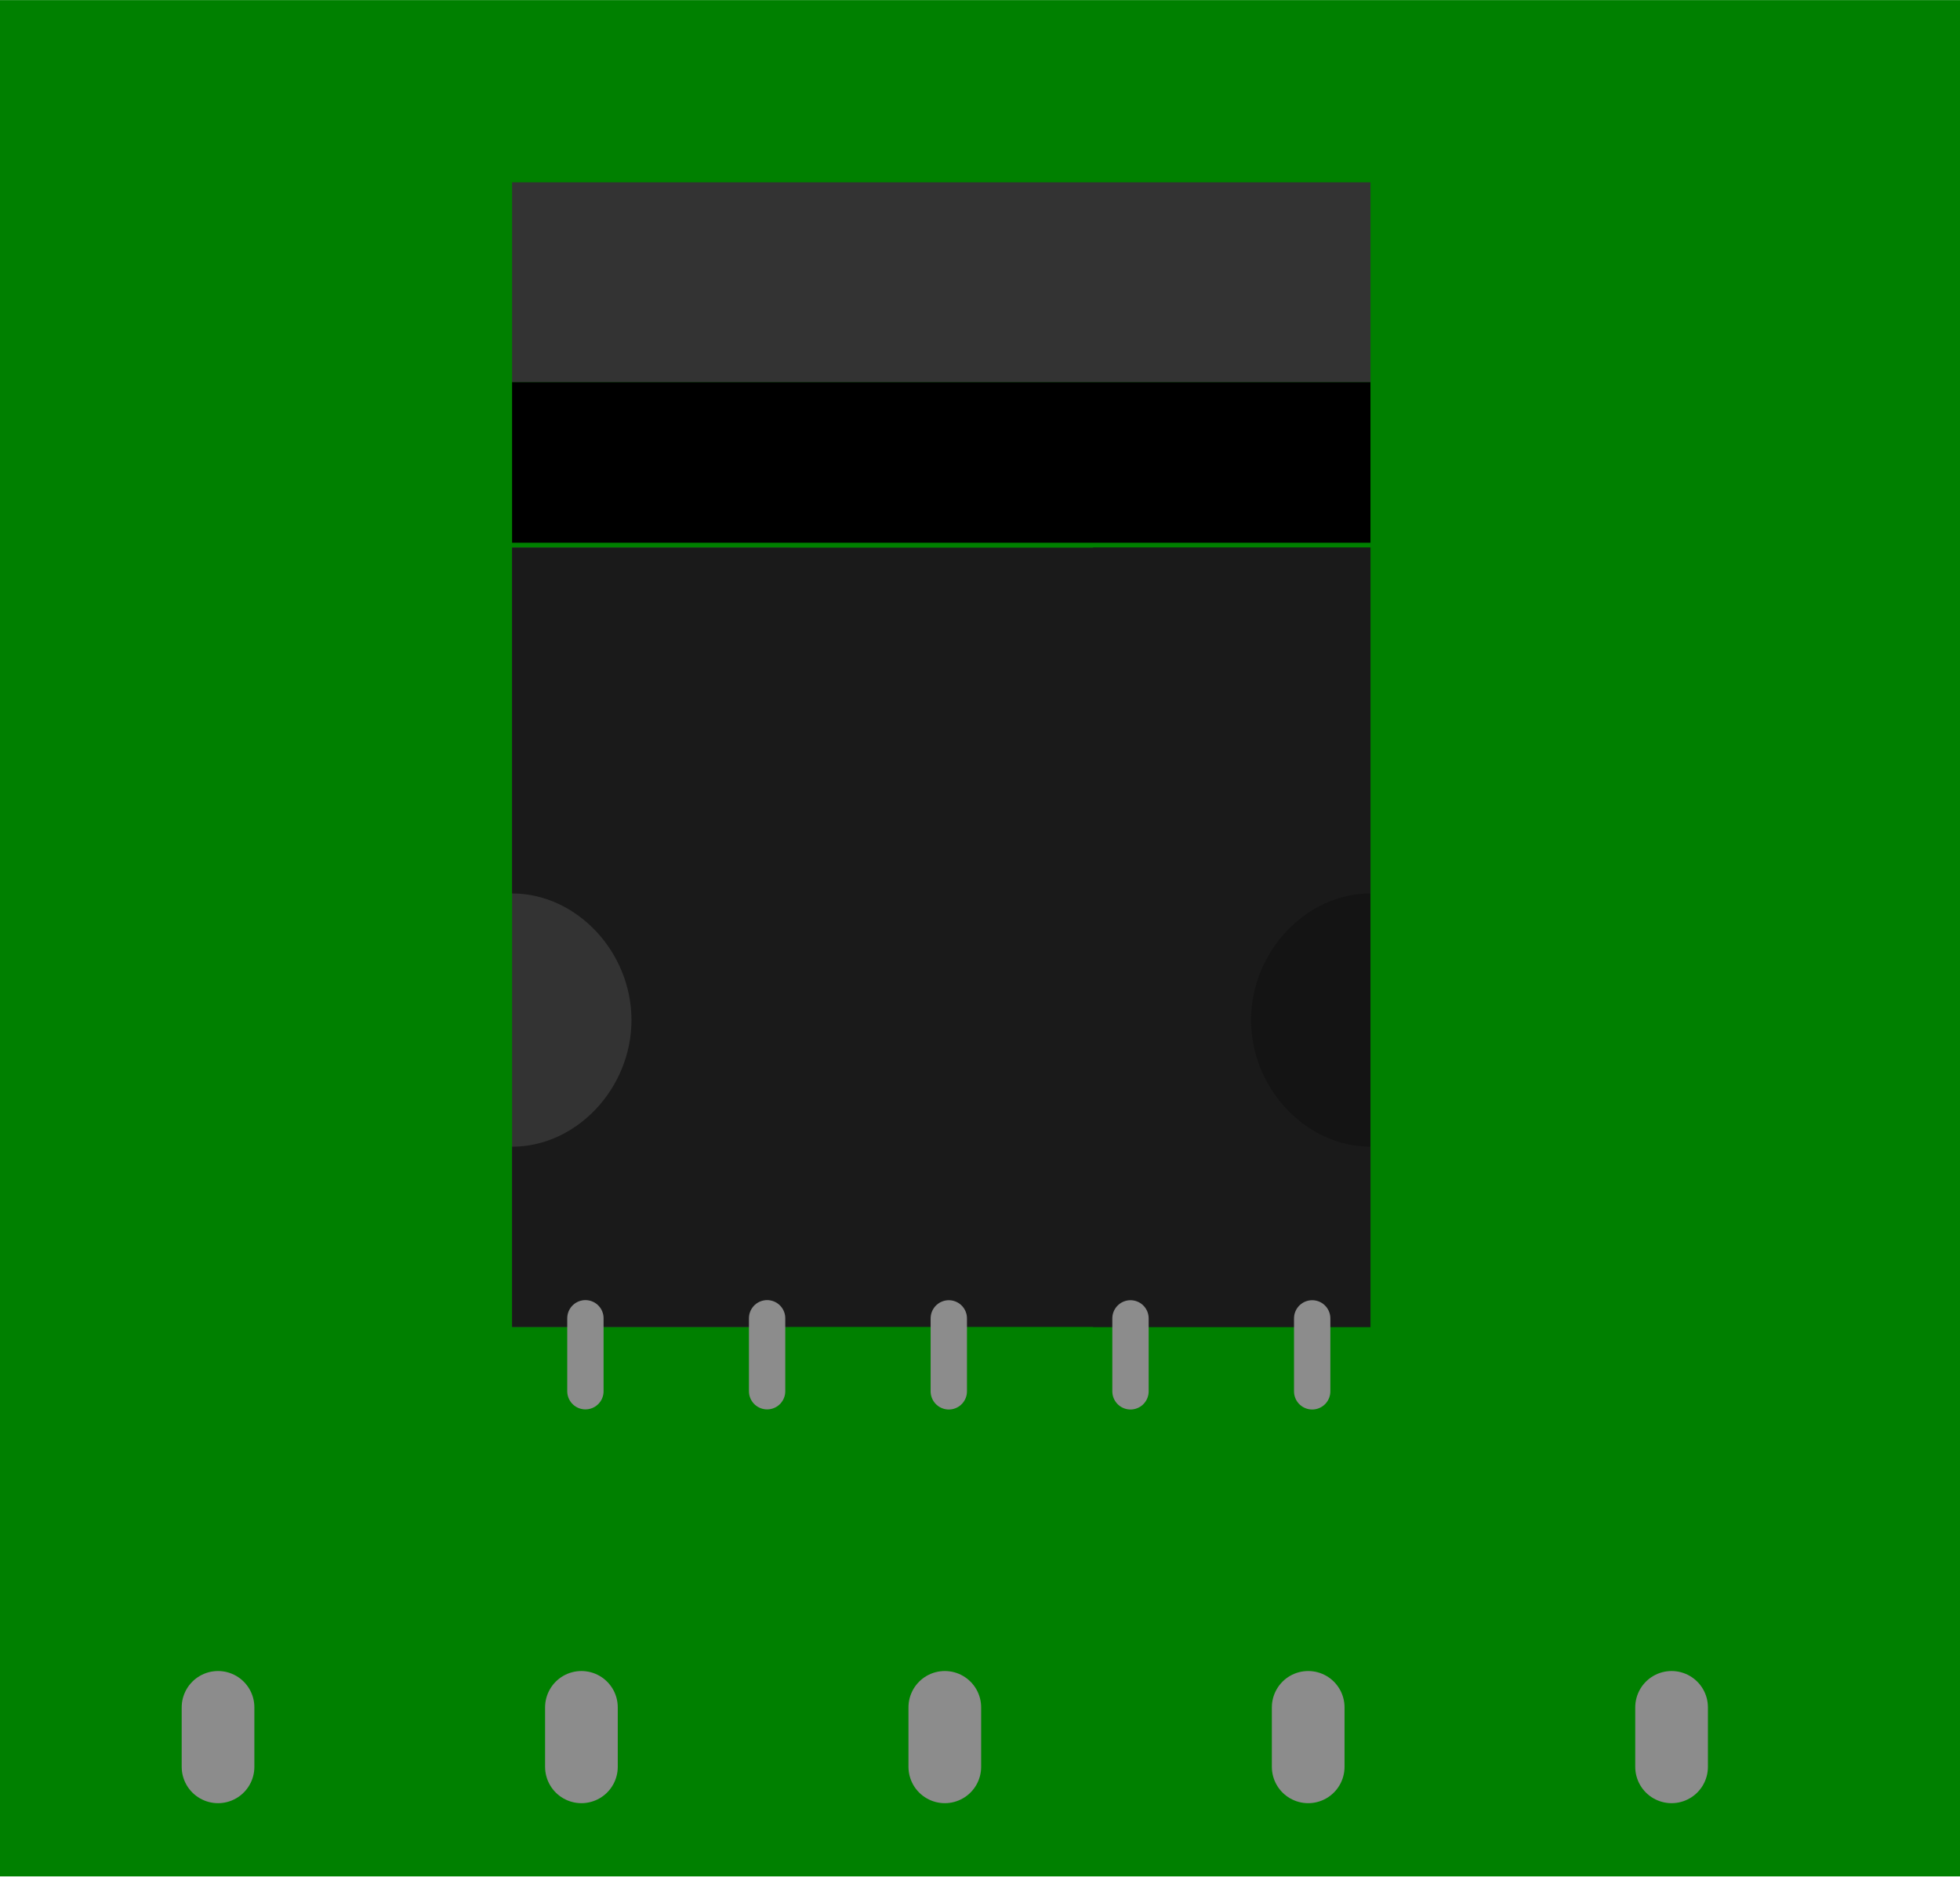
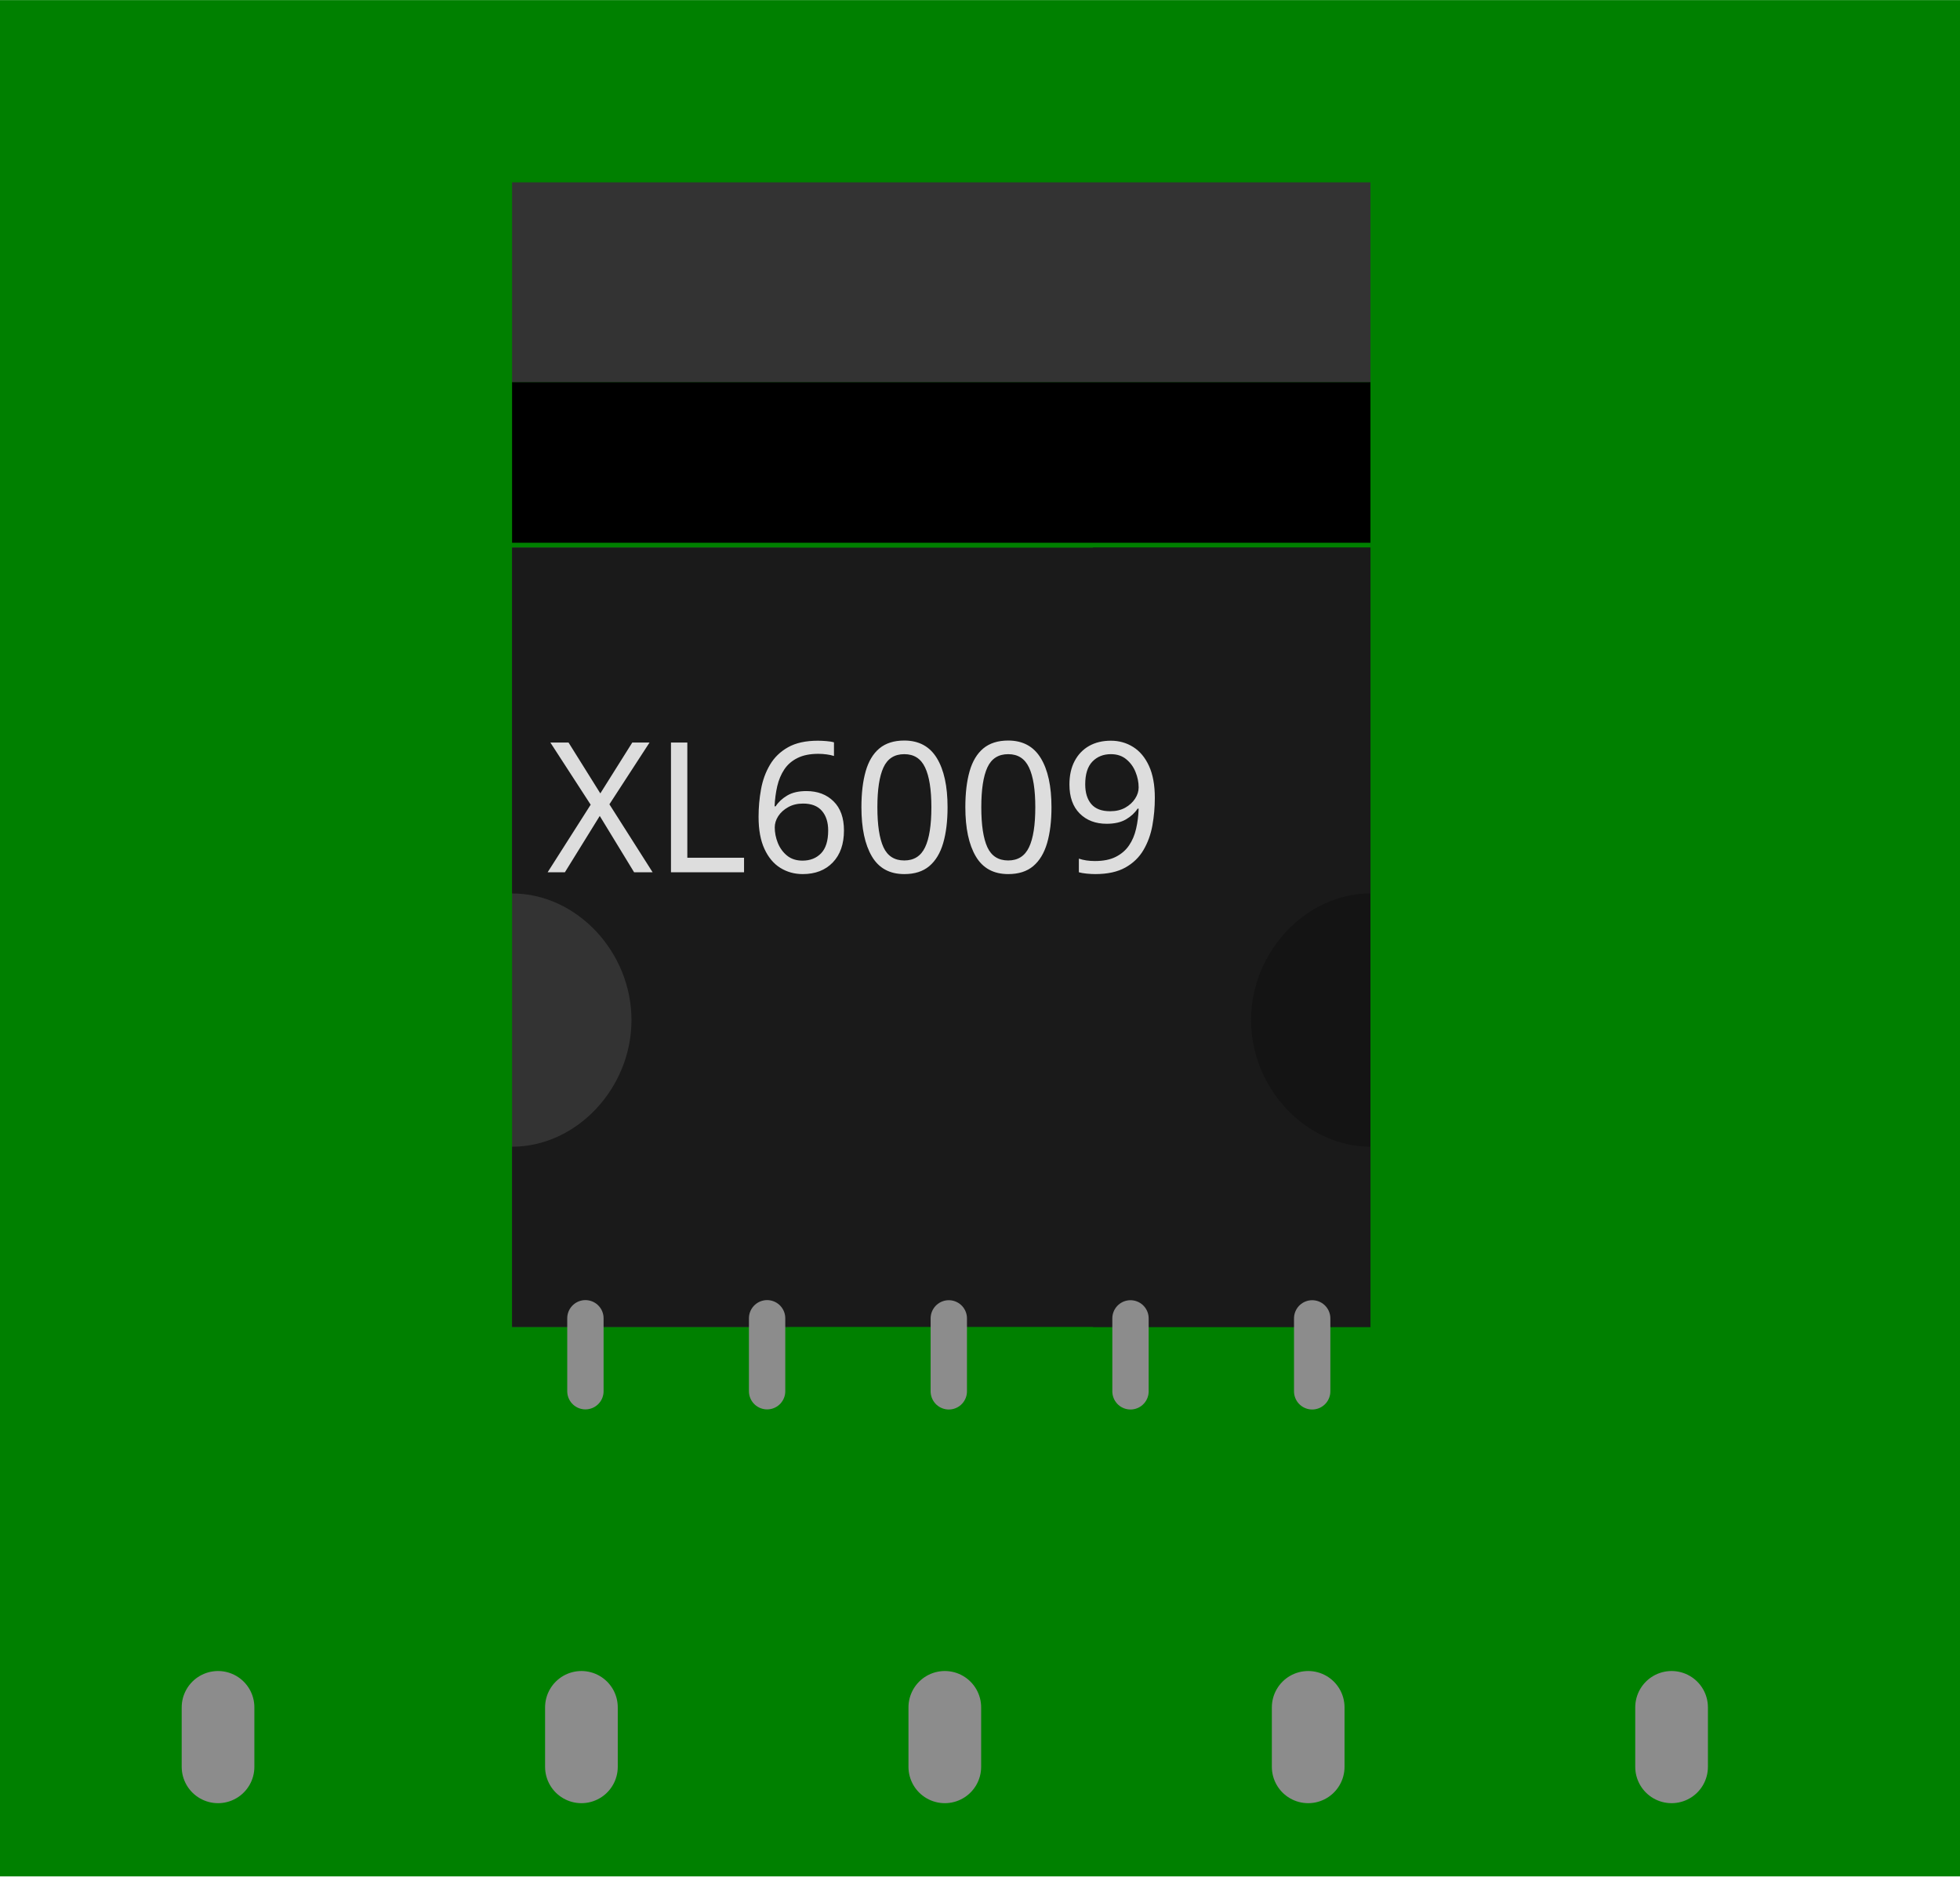
- <svg xmlns="http://www.w3.org/2000/svg" y="0px" x="0px" gorn="0" height="0.516in" xml:space="preserve" id="Ebene_1" version="1.2" viewBox="0 0 539.371 516.302" width="0.539in">
+ <svg xmlns="http://www.w3.org/2000/svg" y="0px" x="0px" height="0.516in" xml:space="preserve" id="Ebene_1" version="1.2" viewBox="0 0 539.371 516.302" width="0.539in">
  <defs id="defs87" />
-   <g gorn="0.3" id="breadboard">
-     <rect y="-2.8421709e-014" x="4.4408921e-016" gorn="0.3.0" height="516.302" stroke-width="10.417" id="rect1020" fill="#008000" fill-opacity="1" width="539.371" />
-     <path stroke-linecap="round" stroke="#8c8c8c" gorn="0.3.1" stroke-linejoin="round" stroke-width="20" d="m 160.001,469.794 v 16.365" id="path6" fill="none" />
-     <path stroke-linecap="round" stroke="#8c8c8c" gorn="0.3.2" stroke-linejoin="round" stroke-width="20" d="m 260.001,469.794 v 16.365" id="path8" fill="none" />
-     <path stroke-linecap="round" stroke="#8c8c8c" gorn="0.3.3" stroke-linejoin="round" stroke-width="20" d="m 360.001,469.794 v 16.365" id="path10" fill="none" />
-     <path stroke-linecap="round" stroke="#8c8c8c" gorn="0.3.4" stroke-linejoin="round" stroke-width="20" d="m 460.001,469.794 v 16.365" id="path12" fill="none" />
-     <rect y="466.302" x="45" gorn="0.3.5" height="30" stroke-width="13.889" id="connector0pin" fill="none" width="30" />
-     <rect y="466.302" x="146.296" gorn="0.3.6" height="30" stroke-width="13.889" id="connector1pin" fill="none" width="30" />
-     <rect y="466.302" x="245" gorn="0.3.7" height="30" stroke-width="13.889" id="connector2pin" fill="none" width="30" />
-     <rect y="466.302" x="345" gorn="0.3.8" height="30" stroke-width="13.889" id="connector3pin" fill="none" width="30" />
-     <rect y="466.302" x="445" gorn="0.3.9" height="30" stroke-width="13.889" id="connector4pin" fill="none" width="30" />
-     <rect y="150.668" x="300.765" gorn="0.3.10" height="214.441" stroke-width="9.196" id="rect40" fill="#141414" width="76.372" />
-     <rect y="150.668" x="140.917" gorn="0.3.11" height="214.441" stroke-width="9.196" id="rect42" fill="#333333" width="76.372" />
-     <path gorn="0.3.12" stroke-width="9.196" d="m 140.917,150.668 v 95.158 c 17.761,0 32.858,16.083 32.858,34.847 0,18.764 -15.097,34.847 -32.858,34.847 v 49.59 h 236.22 V 150.668 Z m 236.22,164.852 c -17.761,0 -32.858,-16.083 -32.858,-34.847 0,-18.764 15.097,-34.847 32.858,-34.847 z" id="path46" fill="#1a1a1a" />
-     <rect y="105.1" x="140.917" gorn="0.3.13" height="44.229" stroke-width="9.196" id="rect49" width="236.22" />
-     <rect y="50.149" x="140.917" gorn="0.3.14" height="54.951" stroke-width="9.196" id="connector6pin" fill="#333333" width="236.22" />
-     <path stroke-linecap="round" stroke="#8c8c8c" gorn="0.3.15" stroke-linejoin="round" stroke-width="20" d="m 60.001,469.794 v 16.365" id="path1000" fill="none" />
-     <path stroke-linecap="round" stroke="#8c8c8c" gorn="0.3.16" stroke-linejoin="round" stroke-width="10" d="m 211.099,362.728 v 20.073" id="path1010" fill="none" />
-     <path stroke-linecap="round" stroke="#8c8c8c" gorn="0.3.17" stroke-linejoin="round" stroke-width="10" d="m 311.099,362.758 v 20.073" id="path1012" fill="none" />
-     <path stroke-linecap="round" stroke="#8c8c8c" gorn="0.3.18" stroke-linejoin="round" stroke-width="10" d="m 161.099,362.728 v 20.073" id="path1014" fill="none" />
-     <path stroke-linecap="round" stroke="#8c8c8c" gorn="0.3.19" stroke-linejoin="round" stroke-width="10" d="m 261.099,362.758 v 20.073" id="path1016" fill="none" />
-     <path stroke-linecap="round" stroke="#8c8c8c" gorn="0.3.20" stroke-linejoin="round" stroke-width="10" d="m 361.099,362.758 v 20.073" id="path1018" fill="none" />
+   <g id="breadboard">
+     <rect y="-2.8421709e-014" x="4.4408921e-016" height="516.302" stroke-width="10.417" id="rect1020" fill="#008000" fill-opacity="1" width="539.371" />
+     <path stroke-linecap="round" stroke="#8c8c8c" stroke-linejoin="round" stroke-width="20" d="m 160.001,469.794 v 16.365" id="path6" fill="none" />
+     <path stroke-linecap="round" stroke="#8c8c8c" stroke-linejoin="round" stroke-width="20" d="m 260.001,469.794 v 16.365" id="path8" fill="none" />
+     <path stroke-linecap="round" stroke="#8c8c8c" stroke-linejoin="round" stroke-width="20" d="m 360.001,469.794 v 16.365" id="path10" fill="none" />
+     <path stroke-linecap="round" stroke="#8c8c8c" stroke-linejoin="round" stroke-width="20" d="m 460.001,469.794 v 16.365" id="path12" fill="none" />
+     <rect y="466.302" x="45" height="30" stroke-width="13.889" id="connector0pin" fill="none" width="30" />
+     <rect y="466.302" x="146.296" height="30" stroke-width="13.889" id="connector1pin" fill="none" width="30" />
+     <rect y="466.302" x="245" height="30" stroke-width="13.889" id="connector2pin" fill="none" width="30" />
+     <rect y="466.302" x="345" height="30" stroke-width="13.889" id="connector3pin" fill="none" width="30" />
+     <rect y="466.302" x="445" height="30" stroke-width="13.889" id="connector4pin" fill="none" width="30" />
+     <rect y="150.668" x="300.765" height="214.441" stroke-width="9.196" id="rect40" fill="#141414" width="76.372" />
+     <rect y="150.668" x="140.917" height="214.441" stroke-width="9.196" id="rect42" fill="#333333" width="76.372" />
+     <path stroke-width="9.196" d="m 140.917,150.668 v 95.158 c 17.761,0 32.858,16.083 32.858,34.847 0,18.764 -15.097,34.847 -32.858,34.847 v 49.59 h 236.22 V 150.668 Z m 236.22,164.852 c -17.761,0 -32.858,-16.083 -32.858,-34.847 0,-18.764 15.097,-34.847 32.858,-34.847 z" id="path46" fill="#1a1a1a" />
+     <rect y="105.1" x="140.917" height="44.229" stroke-width="9.196" id="rect49" width="236.22" />
+     <rect y="50.149" x="140.917" height="54.951" stroke-width="9.196" id="connector6pin" fill="#333333" width="236.22" />
+     <path stroke-linecap="round" stroke="#8c8c8c" stroke-linejoin="round" stroke-width="20" d="m 60.001,469.794 v 16.365" id="path1000" fill="none" />
+     <path stroke-linecap="round" stroke="#8c8c8c" stroke-linejoin="round" stroke-width="10" d="m 211.099,362.728 v 20.073" id="path1010" fill="none" />
+     <path stroke-linecap="round" stroke="#8c8c8c" stroke-linejoin="round" stroke-width="10" d="m 311.099,362.758 v 20.073" id="path1012" fill="none" />
+     <path stroke-linecap="round" stroke="#8c8c8c" stroke-linejoin="round" stroke-width="10" d="m 161.099,362.728 v 20.073" id="path1014" fill="none" />
+     <path stroke-linecap="round" stroke="#8c8c8c" stroke-linejoin="round" stroke-width="10" d="m 261.099,362.758 v 20.073" id="path1016" fill="none" />
+     <path stroke-linecap="round" stroke="#8c8c8c" stroke-linejoin="round" stroke-width="10" d="m 361.099,362.758 v 20.073" id="path1018" fill="none" />
+     <text y="240" x="150.5" font-size="50" stroke-width="30" id="text176" fill="#dddddd" font-family="OCRA">XL6009</text>
  </g>
</svg>
